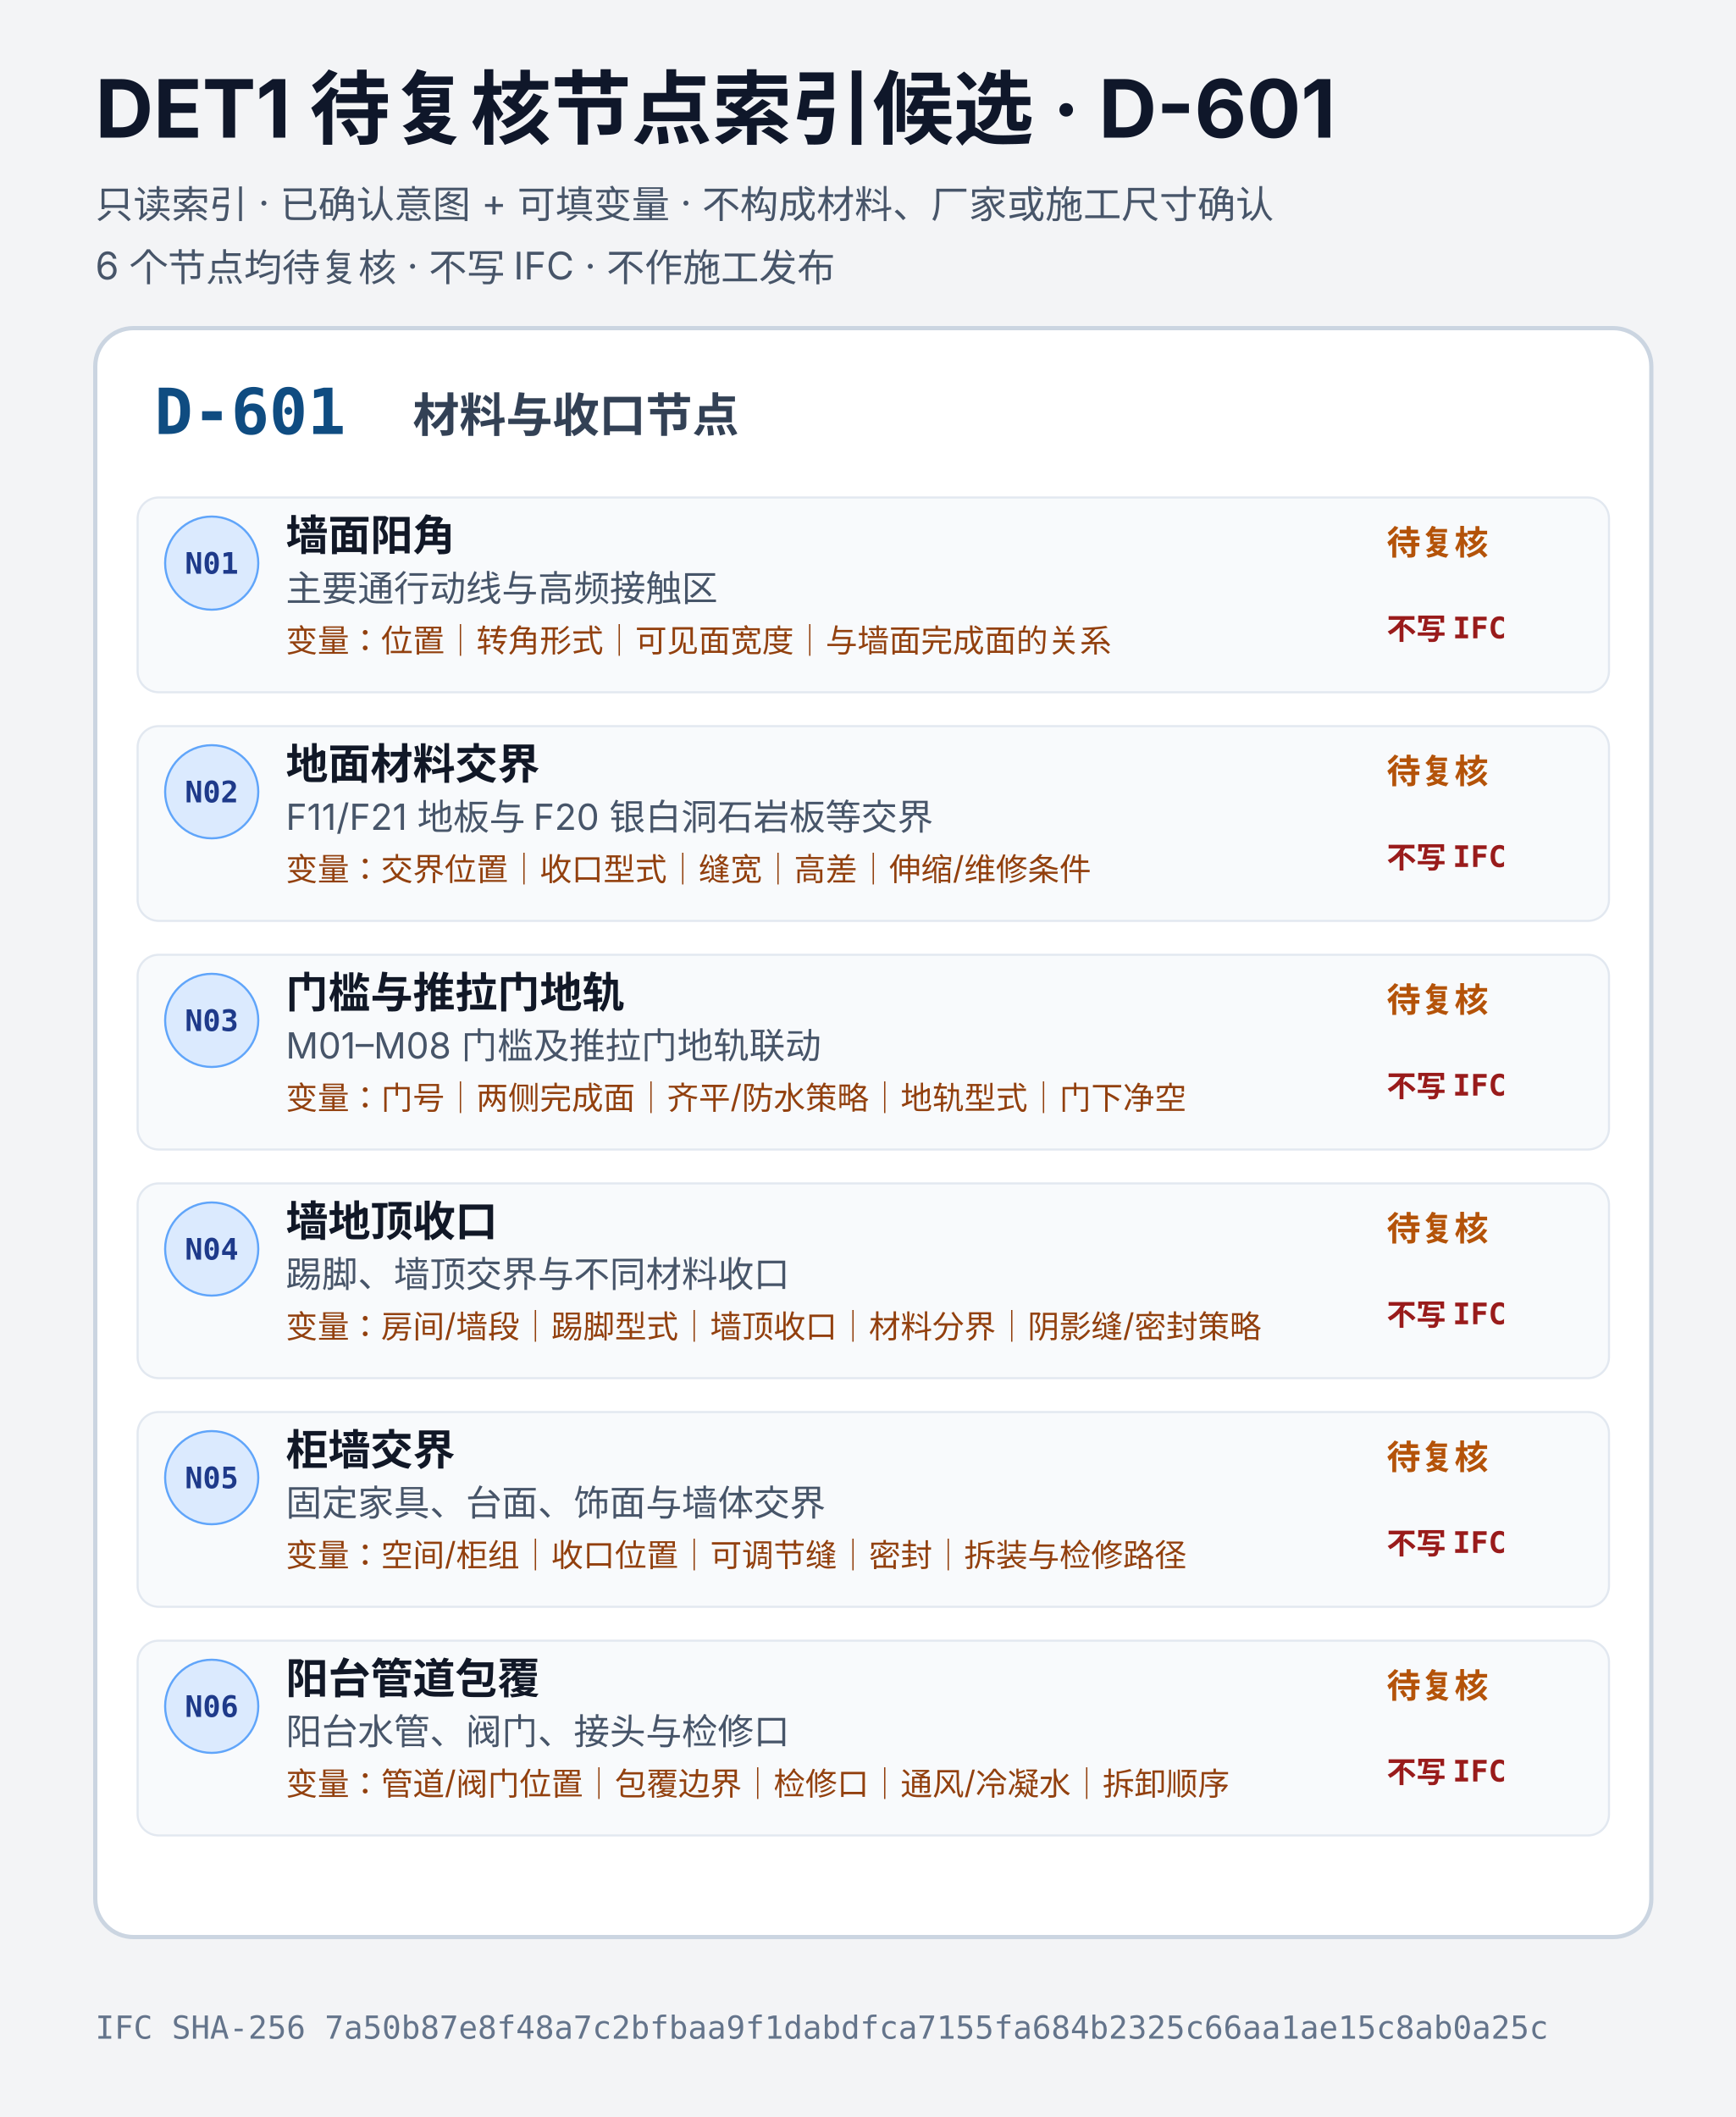
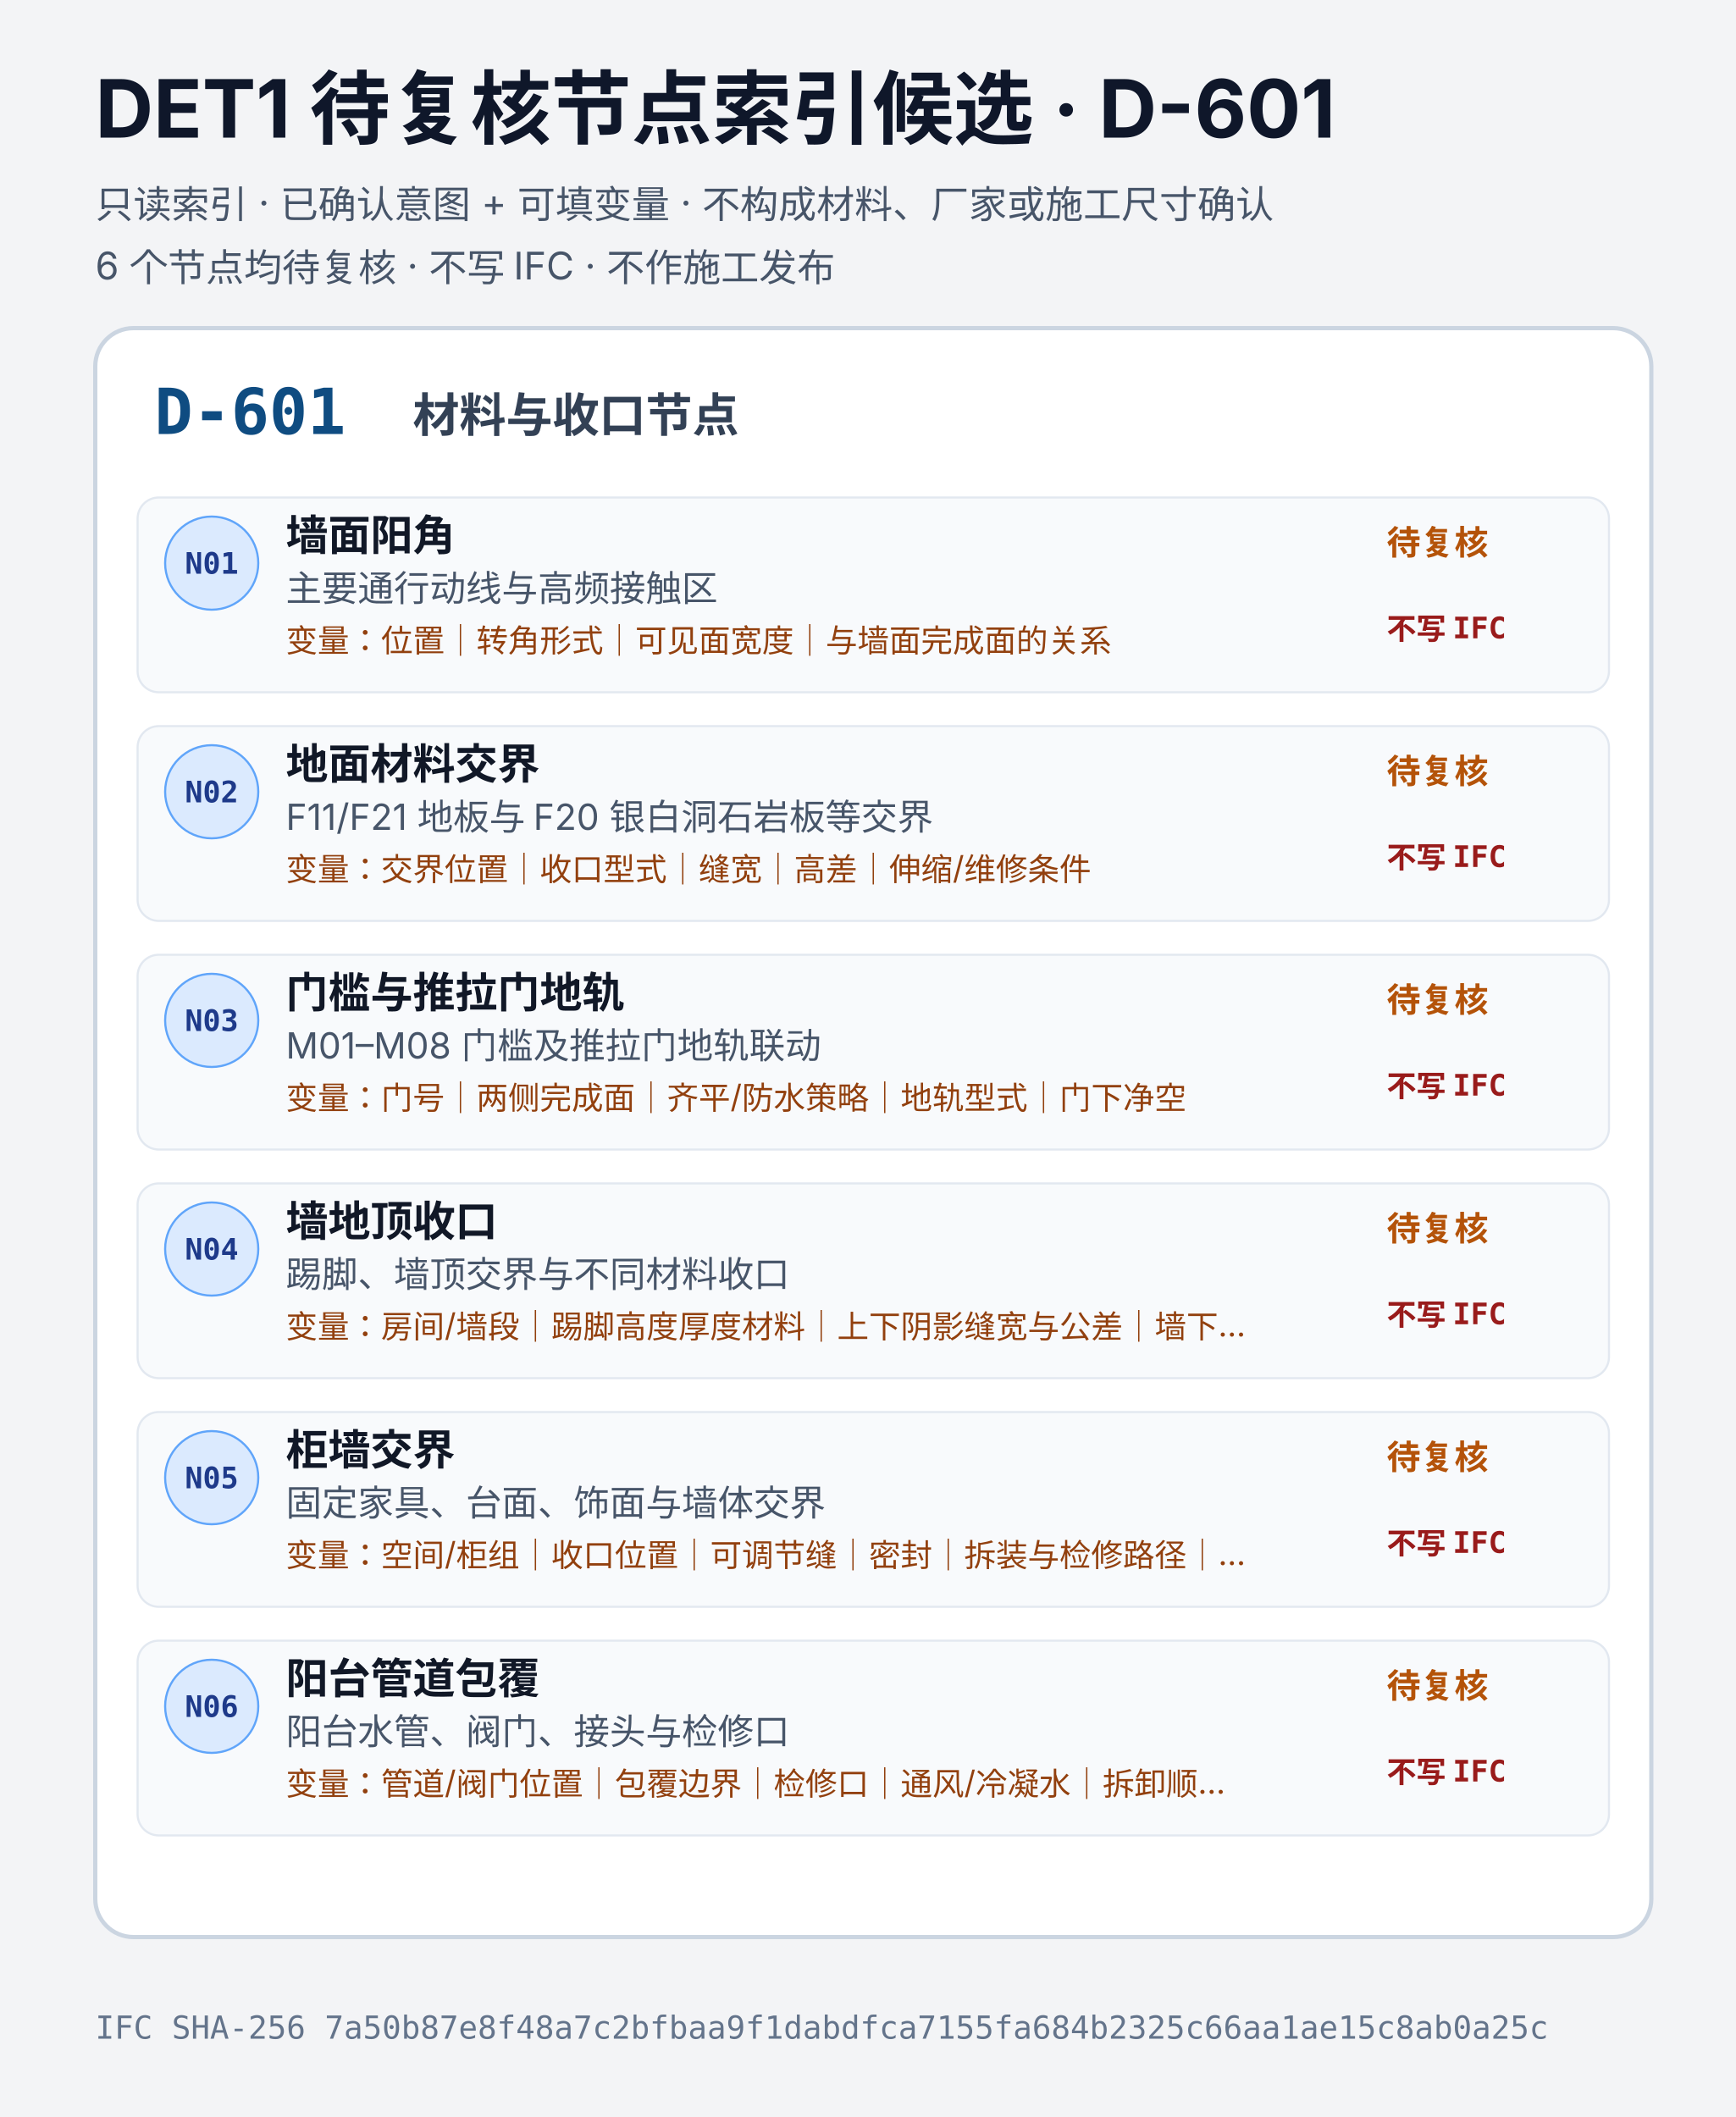
<svg xmlns="http://www.w3.org/2000/svg" width="820" height="1000" viewBox="0 0 820 1000">
  <style>
    .bg { fill:#f3f4f6; } .panel { fill:#ffffff; stroke:#cbd5e1; stroke-width:2; }
    .title { font:700 38px -apple-system,BlinkMacSystemFont,"PingFang SC",sans-serif; fill:#0f172a; }
    .meta { font:18px -apple-system,BlinkMacSystemFont,"PingFang SC",sans-serif; fill:#475569; }
    .sheet { font:700 30px ui-monospace,SFMono-Regular,monospace; fill:#0f4c81; }
    .subtitle { font:600 22px -apple-system,BlinkMacSystemFont,"PingFang SC",sans-serif; fill:#334155; }
    .row { fill:#f8fafc; stroke:#e2e8f0; } .badge { fill:#dbeafe; stroke:#60a5fa; }
    .badge-text { font:700 14px ui-monospace,SFMono-Regular,monospace; fill:#1e3a8a; text-anchor:middle; }
    .category { font:700 20px -apple-system,BlinkMacSystemFont,"PingFang SC",sans-serif; fill:#111827; }
    .scope { font:17px -apple-system,BlinkMacSystemFont,"PingFang SC",sans-serif; fill:#475569; }
    .pending { font:15px -apple-system,BlinkMacSystemFont,"PingFang SC",sans-serif; fill:#92400e; }
    .status { font:700 16px -apple-system,BlinkMacSystemFont,"PingFang SC",sans-serif; fill:#b45309; }
    .lock { font:700 14px ui-monospace,SFMono-Regular,monospace; fill:#991b1b; }
    .footer { font:15px ui-monospace,SFMono-Regular,monospace; fill:#64748b; }
  </style>
  <rect class="bg" width="820" height="1000" />
  <text class="title" x="45" y="65">DET1 待复核节点索引候选 · D-601</text>
  <text class="meta" x="45" y="103">只读索引 · 已确认意图 + 可填变量 · 不构成材料、厂家或施工尺寸确认</text>
  <text class="meta" x="45" y="132">6 个节点均待复核 · 不写 IFC · 不作施工发布</text>
  <rect class="panel" x="45" y="155" width="735" height="760" rx="18" />
  <text class="sheet" x="73" y="205">D-601</text>
  <text class="subtitle" x="195" y="204">材料与收口节点</text>
  <rect class="row" x="65" y="235" width="695" height="92" rx="10" />
  <circle class="badge" cx="100" cy="266" r="22" />
  <text class="badge-text" x="100" y="271">N01</text>
  <text class="category" x="135" y="260">墙面阳角</text>
  <text class="scope" x="135" y="284">主要通行动线与高频接触区</text>
  <text class="pending" x="135" y="308">变量：位置｜转角形式｜可见面宽度｜与墙面完成面的关系</text>
  <text class="status" x="655" y="262">待复核</text>
  <text class="lock" x="655" y="302">不写 IFC</text>
  <rect class="row" x="65" y="343" width="695" height="92" rx="10" />
  <circle class="badge" cx="100" cy="374" r="22" />
  <text class="badge-text" x="100" y="379">N02</text>
  <text class="category" x="135" y="368">地面材料交界</text>
  <text class="scope" x="135" y="392">F11/F21 地板与 F20 银白洞石岩板等交界</text>
  <text class="pending" x="135" y="416">变量：交界位置｜收口型式｜缝宽｜高差｜伸缩/维修条件</text>
  <text class="status" x="655" y="370">待复核</text>
  <text class="lock" x="655" y="410">不写 IFC</text>
  <rect class="row" x="65" y="451" width="695" height="92" rx="10" />
  <circle class="badge" cx="100" cy="482" r="22" />
  <text class="badge-text" x="100" y="487">N03</text>
  <text class="category" x="135" y="476">门槛与推拉门地轨</text>
  <text class="scope" x="135" y="500">M01–M08 门槛及推拉门地轨联动</text>
  <text class="pending" x="135" y="524">变量：门号｜两侧完成面｜齐平/防水策略｜地轨型式｜门下净空</text>
  <text class="status" x="655" y="478">待复核</text>
  <text class="lock" x="655" y="518">不写 IFC</text>
  <rect class="row" x="65" y="559" width="695" height="92" rx="10" />
  <circle class="badge" cx="100" cy="590" r="22" />
  <text class="badge-text" x="100" y="595">N04</text>
  <text class="category" x="135" y="584">墙地顶收口</text>
  <text class="scope" x="135" y="608">踢脚、墙顶交界与不同材料收口</text>
-   <text class="pending" x="135" y="632">变量：房间/墙段｜踢脚型式｜墙顶收口｜材料分界｜阴影缝/密封策略</text>
+   <text class="pending" x="135" y="632">变量：房间/墙段｜踢脚高度厚度材料｜上下阴影缝宽与公差｜墙下…</text>
  <text class="status" x="655" y="586">待复核</text>
  <text class="lock" x="655" y="626">不写 IFC</text>
  <rect class="row" x="65" y="667" width="695" height="92" rx="10" />
  <circle class="badge" cx="100" cy="698" r="22" />
  <text class="badge-text" x="100" y="703">N05</text>
  <text class="category" x="135" y="692">柜墙交界</text>
  <text class="scope" x="135" y="716">固定家具、台面、饰面与墙体交界</text>
-   <text class="pending" x="135" y="740">变量：空间/柜组｜收口位置｜可调节缝｜密封｜拆装与检修路径</text>
+   <text class="pending" x="135" y="740">变量：空间/柜组｜收口位置｜可调节缝｜密封｜拆装与检修路径｜…</text>
  <text class="status" x="655" y="694">待复核</text>
  <text class="lock" x="655" y="734">不写 IFC</text>
  <rect class="row" x="65" y="775" width="695" height="92" rx="10" />
  <circle class="badge" cx="100" cy="806" r="22" />
  <text class="badge-text" x="100" y="811">N06</text>
  <text class="category" x="135" y="800">阳台管道包覆</text>
  <text class="scope" x="135" y="824">阳台水管、阀门、接头与检修口</text>
-   <text class="pending" x="135" y="848">变量：管道/阀门位置｜包覆边界｜检修口｜通风/冷凝水｜拆卸顺序</text>
+   <text class="pending" x="135" y="848">变量：管道/阀门位置｜包覆边界｜检修口｜通风/冷凝水｜拆卸顺…</text>
  <text class="status" x="655" y="802">待复核</text>
  <text class="lock" x="655" y="842">不写 IFC</text>
  <text class="footer" x="45" y="963">IFC SHA-256 7a50b87e8f48a7c2bfbaa9f1dabdfca7155fa684b2325c66aa1ae15c8ab0a25c</text>
</svg>
